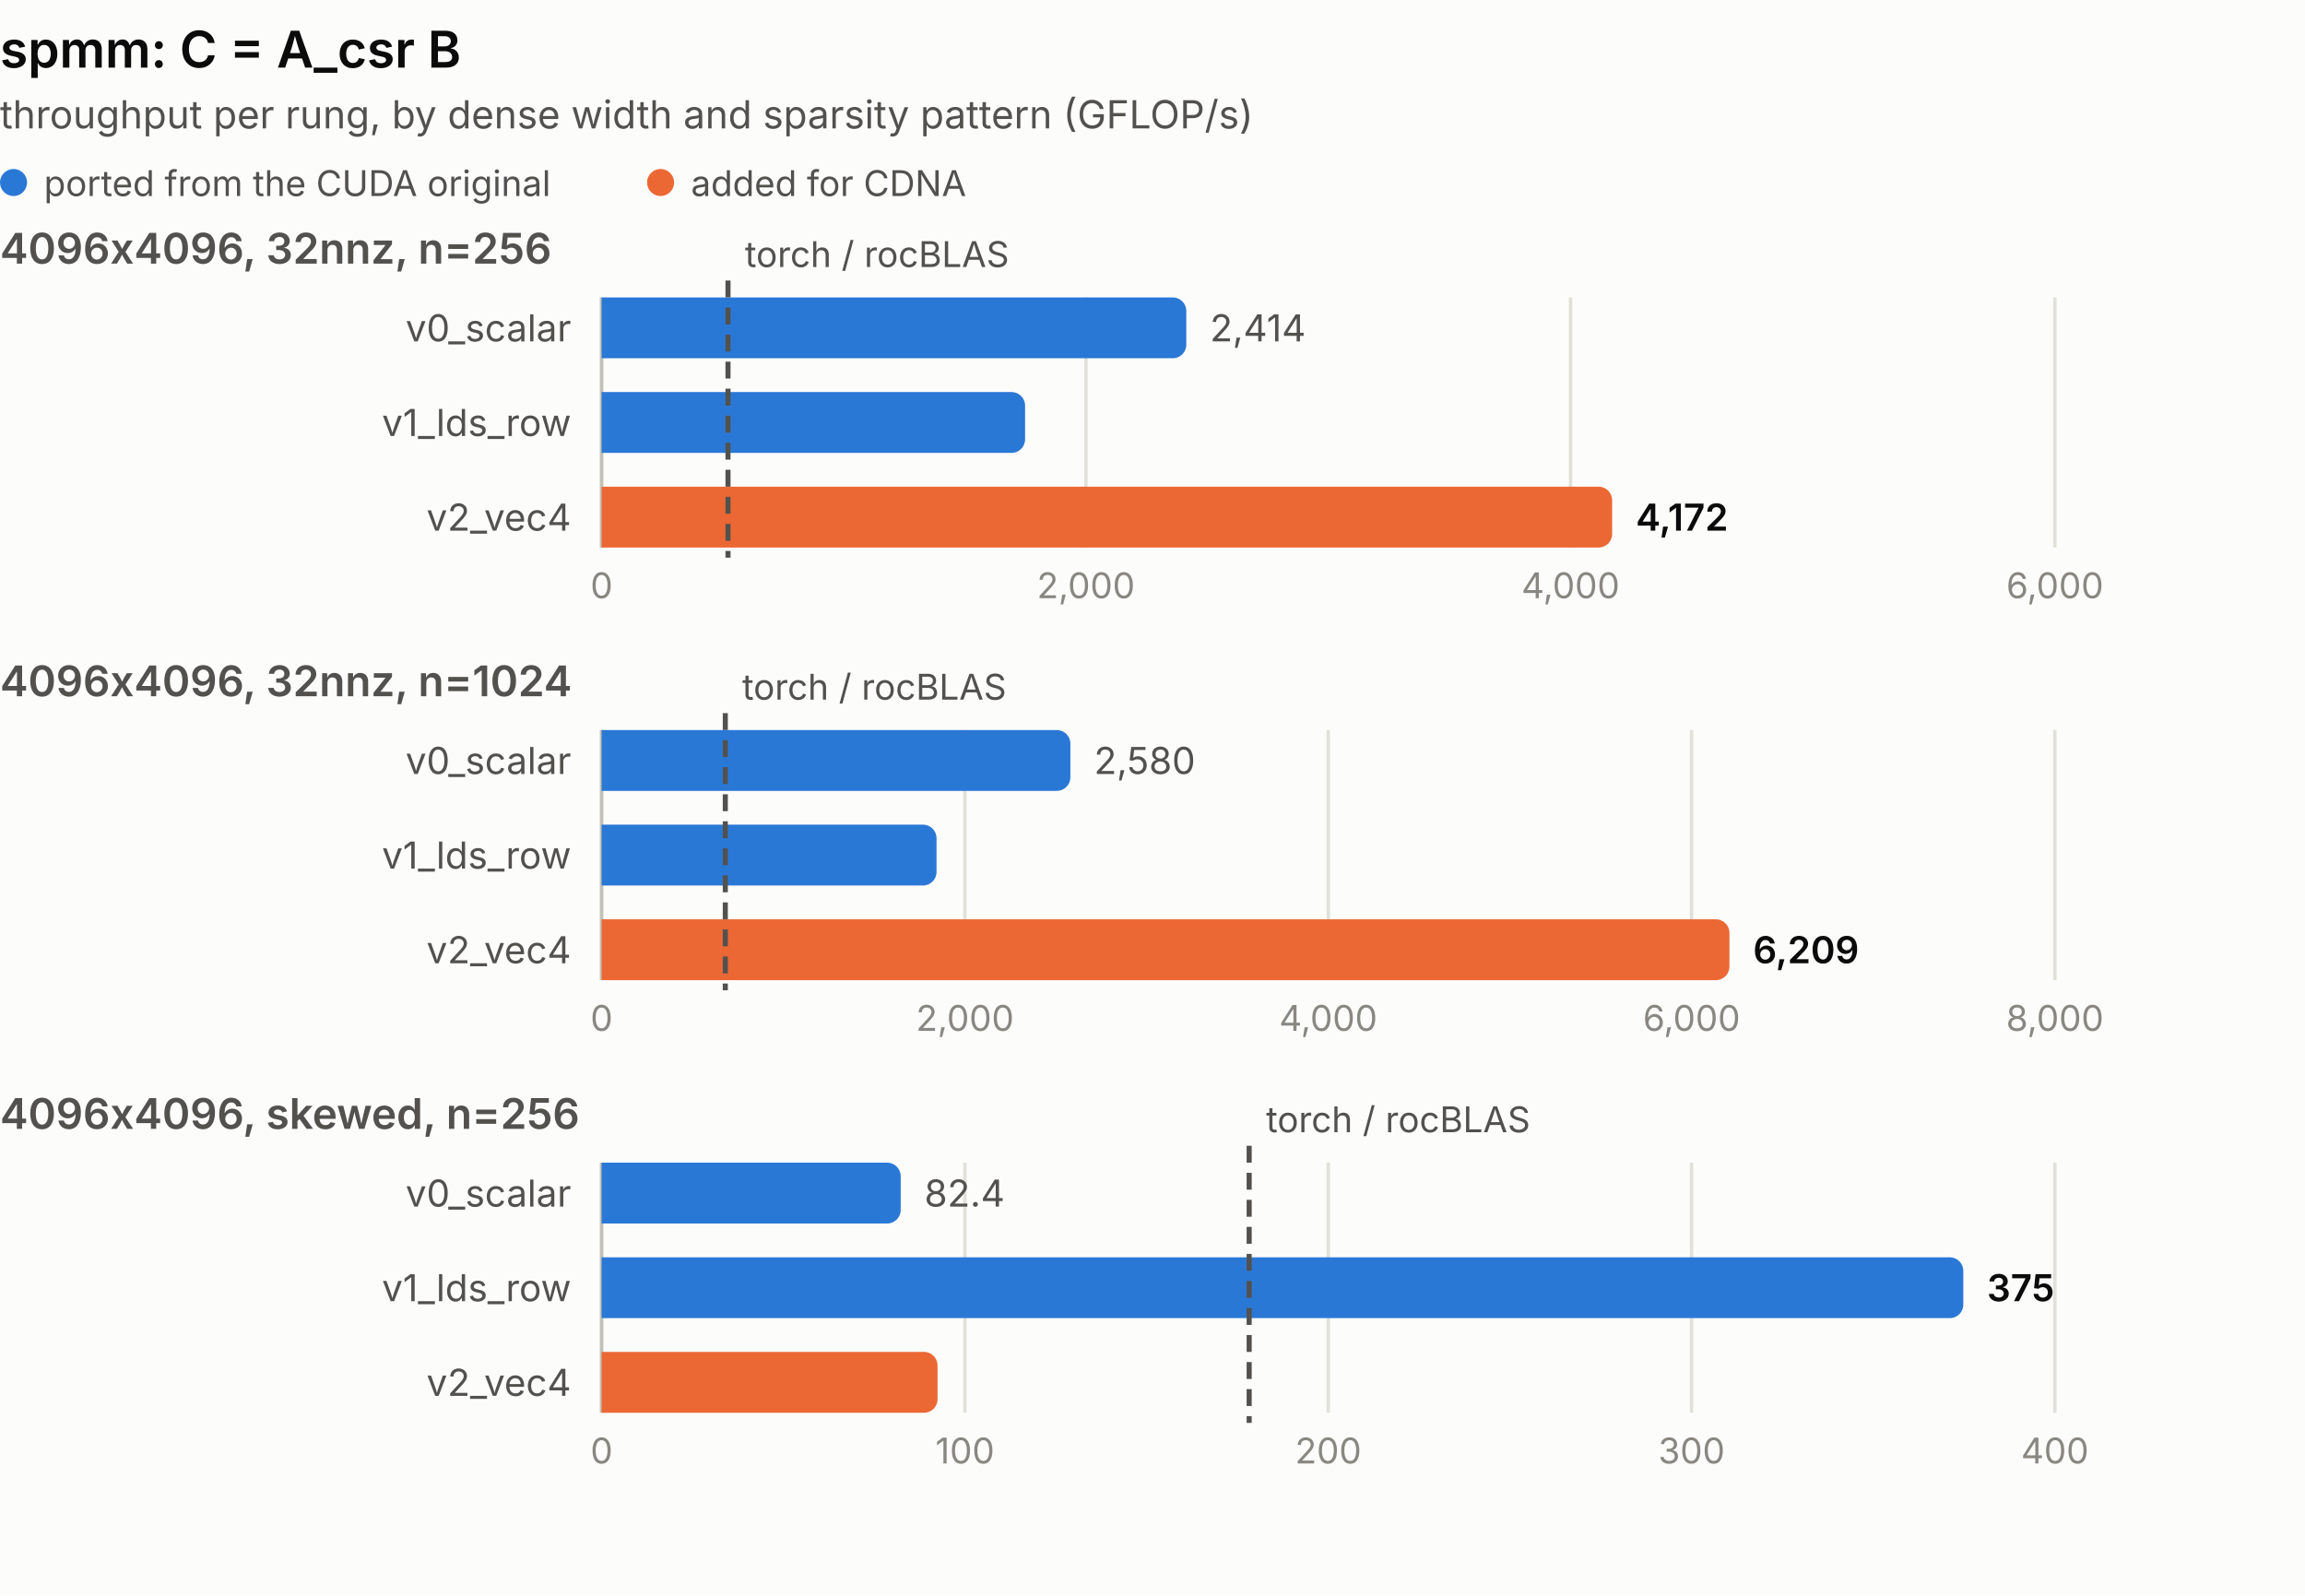
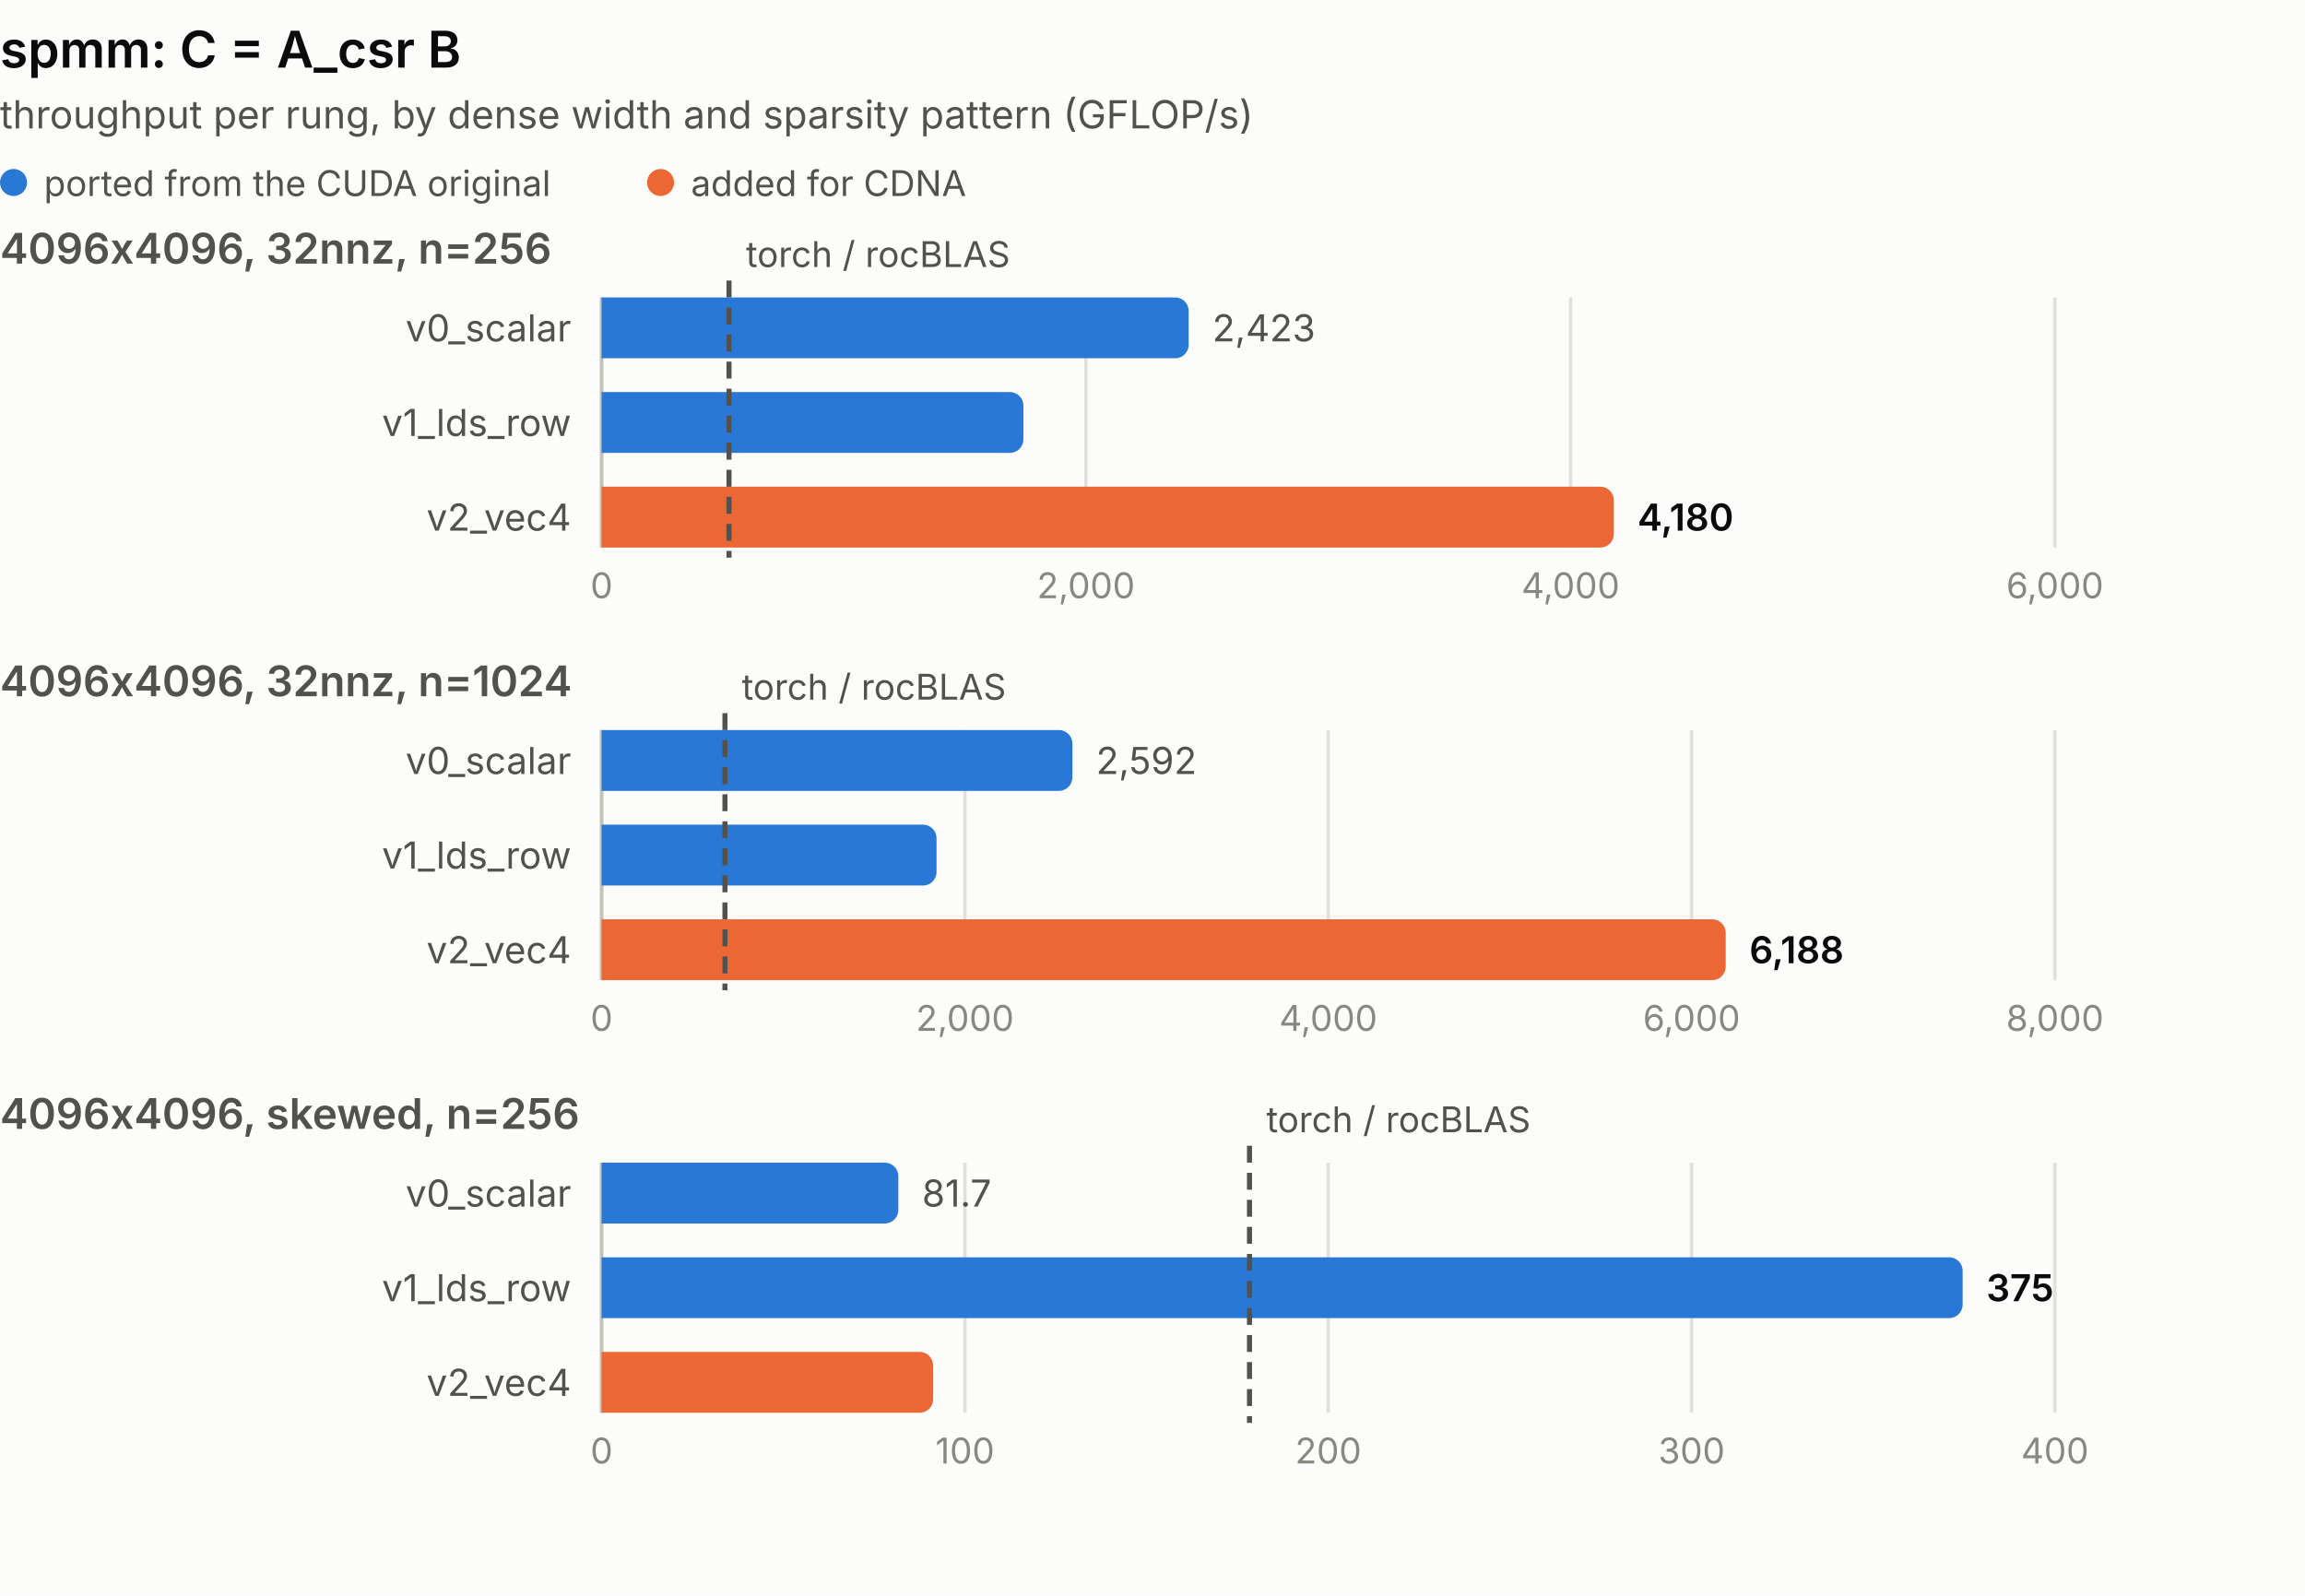
<svg xmlns="http://www.w3.org/2000/svg" width="682" height="472" viewBox="0 0 682 472" font-family="system-ui,-apple-system,'Segoe UI',sans-serif">
  <rect width="682" height="472" fill="#fcfcfb" />
  <text x="0" y="20" font-size="15" font-weight="600" fill="#0b0b0b">spmm: C = A_csr B</text>
  <text x="0" y="38" font-size="11.5" fill="#52514e">throughput per rung, by dense width and sparsity pattern (GFLOP/s)</text>
  <circle cx="4" cy="54" r="4" fill="#2a78d6" />
  <text x="13" y="58" font-size="10.5" fill="#52514e">ported from the CUDA original</text>
  <circle cx="195.45" cy="54" r="4" fill="#eb6834" />
  <text x="204.45" y="58" font-size="10.5" fill="#52514e">added for CDNA</text>
  <text x="0" y="78" font-size="12.5" font-weight="600" fill="#52514e">4096x4096, 32nnz, n=256</text>
  <line x1="178.0" y1="88" x2="178.0" y2="162" stroke="#e1e0d9" stroke-width="1" />
  <text x="178.0" y="177" font-size="10.5" text-anchor="middle" fill="#898781" style="font-variant-numeric:tabular-nums">0</text>
  <line x1="321.3" y1="88" x2="321.3" y2="162" stroke="#e1e0d9" stroke-width="1" />
  <text x="321.3" y="177" font-size="10.5" text-anchor="middle" fill="#898781" style="font-variant-numeric:tabular-nums">2,000</text>
  <line x1="464.7" y1="88" x2="464.7" y2="162" stroke="#e1e0d9" stroke-width="1" />
  <text x="464.7" y="177" font-size="10.5" text-anchor="middle" fill="#898781" style="font-variant-numeric:tabular-nums">4,000</text>
  <line x1="608.0" y1="88" x2="608.0" y2="162" stroke="#e1e0d9" stroke-width="1" />
  <text x="608.0" y="177" font-size="10.5" text-anchor="middle" fill="#898781" style="font-variant-numeric:tabular-nums">6,000</text>
  <line x1="178" y1="88" x2="178" y2="162" stroke="#c3c2b7" stroke-width="1" />
-   <path d="M178 88 H347.0 a4.0 4.0 0 0 1 4.0 4.0 V102.0 a4.0 4.0 0 0 1 -4.0 4.0 H178 Z" fill="#2a78d6" />
+   <path d="M178 88 H347.7 a4.0 4.0 0 0 1 4.0 4.0 V102.0 a4.0 4.0 0 0 1 -4.0 4.0 H178 Z" fill="#2a78d6" />
  <text x="169" y="101.0" font-size="11" text-anchor="end" fill="#52514e">v0_scalar</text>
-   <text x="358.0" y="101.0" font-size="11" font-weight="400" fill="#52514e" style="font-variant-numeric:tabular-nums">2,414</text>
-   <path d="M178 116 H299.3 a4.0 4.0 0 0 1 4.0 4.0 V130.0 a4.0 4.0 0 0 1 -4.0 4.0 H178 Z" fill="#2a78d6" />
+   <text x="358.7" y="101.0" font-size="11" font-weight="400" fill="#52514e" style="font-variant-numeric:tabular-nums">2,423</text>
+   <path d="M178 116 H298.8 a4.0 4.0 0 0 1 4.0 4.0 V130.0 a4.0 4.0 0 0 1 -4.0 4.0 H178 Z" fill="#2a78d6" />
  <text x="169" y="129.0" font-size="11" text-anchor="end" fill="#52514e">v1_lds_row</text>
-   <path d="M178 144 H473.0 a4.0 4.0 0 0 1 4.0 4.0 V158.0 a4.0 4.0 0 0 1 -4.0 4.0 H178 Z" fill="#eb6834" />
+   <path d="M178 144 H473.5 a4.0 4.0 0 0 1 4.0 4.0 V158.0 a4.0 4.0 0 0 1 -4.0 4.0 H178 Z" fill="#eb6834" />
  <text x="169" y="157.0" font-size="11" text-anchor="end" fill="#52514e">v2_vec4</text>
-   <text x="484.0" y="157.0" font-size="11" font-weight="600" fill="#0b0b0b" style="font-variant-numeric:tabular-nums">4,172</text>
-   <line x1="215.4" y1="83" x2="215.4" y2="165" stroke="#52514e" stroke-width="1.5" stroke-dasharray="5 3" />
-   <text x="220.4" y="79" font-size="10.5" fill="#52514e">torch / rocBLAS</text>
+   <text x="484.5" y="157.0" font-size="11" font-weight="600" fill="#0b0b0b" style="font-variant-numeric:tabular-nums">4,180</text>
+   <line x1="215.7" y1="83" x2="215.7" y2="165" stroke="#52514e" stroke-width="1.5" stroke-dasharray="5 3" />
+   <text x="220.7" y="79" font-size="10.5" fill="#52514e">torch / rocBLAS</text>
  <text x="0" y="206" font-size="12.5" font-weight="600" fill="#52514e">4096x4096, 32nnz, n=1024</text>
  <line x1="178.0" y1="216" x2="178.0" y2="290" stroke="#e1e0d9" stroke-width="1" />
  <text x="178.0" y="305" font-size="10.5" text-anchor="middle" fill="#898781" style="font-variant-numeric:tabular-nums">0</text>
  <line x1="285.5" y1="216" x2="285.5" y2="290" stroke="#e1e0d9" stroke-width="1" />
  <text x="285.5" y="305" font-size="10.5" text-anchor="middle" fill="#898781" style="font-variant-numeric:tabular-nums">2,000</text>
  <line x1="393.0" y1="216" x2="393.0" y2="290" stroke="#e1e0d9" stroke-width="1" />
  <text x="393.0" y="305" font-size="10.5" text-anchor="middle" fill="#898781" style="font-variant-numeric:tabular-nums">4,000</text>
  <line x1="500.5" y1="216" x2="500.5" y2="290" stroke="#e1e0d9" stroke-width="1" />
  <text x="500.5" y="305" font-size="10.5" text-anchor="middle" fill="#898781" style="font-variant-numeric:tabular-nums">6,000</text>
  <line x1="608.0" y1="216" x2="608.0" y2="290" stroke="#e1e0d9" stroke-width="1" />
  <text x="608.0" y="305" font-size="10.5" text-anchor="middle" fill="#898781" style="font-variant-numeric:tabular-nums">8,000</text>
  <line x1="178" y1="216" x2="178" y2="290" stroke="#c3c2b7" stroke-width="1" />
-   <path d="M178 216 H312.7 a4.0 4.0 0 0 1 4.0 4.0 V230.0 a4.0 4.0 0 0 1 -4.0 4.0 H178 Z" fill="#2a78d6" />
+   <path d="M178 216 H313.3 a4.0 4.0 0 0 1 4.0 4.0 V230.0 a4.0 4.0 0 0 1 -4.0 4.0 H178 Z" fill="#2a78d6" />
  <text x="169" y="229.0" font-size="11" text-anchor="end" fill="#52514e">v0_scalar</text>
-   <text x="323.7" y="229.0" font-size="11" font-weight="400" fill="#52514e" style="font-variant-numeric:tabular-nums">2,580</text>
+   <text x="324.3" y="229.0" font-size="11" font-weight="400" fill="#52514e" style="font-variant-numeric:tabular-nums">2,592</text>
  <path d="M178 244 H273.1 a4.0 4.0 0 0 1 4.0 4.0 V258.0 a4.0 4.0 0 0 1 -4.0 4.0 H178 Z" fill="#2a78d6" />
  <text x="169" y="257.0" font-size="11" text-anchor="end" fill="#52514e">v1_lds_row</text>
-   <path d="M178 272 H507.7 a4.0 4.0 0 0 1 4.0 4.0 V286.0 a4.0 4.0 0 0 1 -4.0 4.0 H178 Z" fill="#eb6834" />
+   <path d="M178 272 H506.6 a4.0 4.0 0 0 1 4.0 4.0 V286.0 a4.0 4.0 0 0 1 -4.0 4.0 H178 Z" fill="#eb6834" />
  <text x="169" y="285.0" font-size="11" text-anchor="end" fill="#52514e">v2_vec4</text>
-   <text x="518.7" y="285.0" font-size="11" font-weight="600" fill="#0b0b0b" style="font-variant-numeric:tabular-nums">6,209</text>
-   <line x1="214.6" y1="211" x2="214.6" y2="293" stroke="#52514e" stroke-width="1.5" stroke-dasharray="5 3" />
-   <text x="219.6" y="207" font-size="10.5" fill="#52514e">torch / rocBLAS</text>
+   <text x="517.6" y="285.0" font-size="11" font-weight="600" fill="#0b0b0b" style="font-variant-numeric:tabular-nums">6,188</text>
+   <line x1="214.5" y1="211" x2="214.5" y2="293" stroke="#52514e" stroke-width="1.5" stroke-dasharray="5 3" />
+   <text x="219.5" y="207" font-size="10.5" fill="#52514e">torch / rocBLAS</text>
  <text x="0" y="334" font-size="12.5" font-weight="600" fill="#52514e">4096x4096, skewed, n=256</text>
  <line x1="178.0" y1="344" x2="178.0" y2="418" stroke="#e1e0d9" stroke-width="1" />
  <text x="178.0" y="433" font-size="10.5" text-anchor="middle" fill="#898781" style="font-variant-numeric:tabular-nums">0</text>
  <line x1="285.5" y1="344" x2="285.5" y2="418" stroke="#e1e0d9" stroke-width="1" />
  <text x="285.5" y="433" font-size="10.5" text-anchor="middle" fill="#898781" style="font-variant-numeric:tabular-nums">100</text>
  <line x1="393.0" y1="344" x2="393.0" y2="418" stroke="#e1e0d9" stroke-width="1" />
  <text x="393.0" y="433" font-size="10.5" text-anchor="middle" fill="#898781" style="font-variant-numeric:tabular-nums">200</text>
  <line x1="500.5" y1="344" x2="500.5" y2="418" stroke="#e1e0d9" stroke-width="1" />
  <text x="500.5" y="433" font-size="10.5" text-anchor="middle" fill="#898781" style="font-variant-numeric:tabular-nums">300</text>
  <line x1="608.0" y1="344" x2="608.0" y2="418" stroke="#e1e0d9" stroke-width="1" />
  <text x="608.0" y="433" font-size="10.5" text-anchor="middle" fill="#898781" style="font-variant-numeric:tabular-nums">400</text>
  <line x1="178" y1="344" x2="178" y2="418" stroke="#c3c2b7" stroke-width="1" />
-   <path d="M178 344 H262.5 a4.0 4.0 0 0 1 4.0 4.0 V358.0 a4.0 4.0 0 0 1 -4.0 4.0 H178 Z" fill="#2a78d6" />
+   <path d="M178 344 H261.8 a4.0 4.0 0 0 1 4.0 4.0 V358.0 a4.0 4.0 0 0 1 -4.0 4.0 H178 Z" fill="#2a78d6" />
  <text x="169" y="357.0" font-size="11" text-anchor="end" fill="#52514e">v0_scalar</text>
-   <text x="273.5" y="357.0" font-size="11" font-weight="400" fill="#52514e" style="font-variant-numeric:tabular-nums">82.4</text>
-   <path d="M178 372 H576.9 a4.0 4.0 0 0 1 4.0 4.0 V386.0 a4.0 4.0 0 0 1 -4.0 4.0 H178 Z" fill="#2a78d6" />
+   <text x="272.8" y="357.0" font-size="11" font-weight="400" fill="#52514e" style="font-variant-numeric:tabular-nums">81.7</text>
+   <path d="M178 372 H576.7 a4.0 4.0 0 0 1 4.0 4.0 V386.0 a4.0 4.0 0 0 1 -4.0 4.0 H178 Z" fill="#2a78d6" />
  <text x="169" y="385.0" font-size="11" text-anchor="end" fill="#52514e">v1_lds_row</text>
-   <text x="587.9" y="385.0" font-size="11" font-weight="600" fill="#0b0b0b" style="font-variant-numeric:tabular-nums">375</text>
-   <path d="M178 400 H273.4 a4.0 4.0 0 0 1 4.0 4.0 V414.0 a4.0 4.0 0 0 1 -4.0 4.0 H178 Z" fill="#eb6834" />
+   <text x="587.7" y="385.0" font-size="11" font-weight="600" fill="#0b0b0b" style="font-variant-numeric:tabular-nums">375</text>
+   <path d="M178 400 H272.1 a4.0 4.0 0 0 1 4.0 4.0 V414.0 a4.0 4.0 0 0 1 -4.0 4.0 H178 Z" fill="#eb6834" />
  <text x="169" y="413.0" font-size="11" text-anchor="end" fill="#52514e">v2_vec4</text>
-   <line x1="369.6" y1="339" x2="369.6" y2="421" stroke="#52514e" stroke-width="1.5" stroke-dasharray="5 3" />
-   <text x="374.6" y="335" font-size="10.5" fill="#52514e">torch / rocBLAS</text>
+   <line x1="369.7" y1="339" x2="369.7" y2="421" stroke="#52514e" stroke-width="1.5" stroke-dasharray="5 3" />
+   <text x="374.7" y="335" font-size="10.5" fill="#52514e">torch / rocBLAS</text>
</svg>
